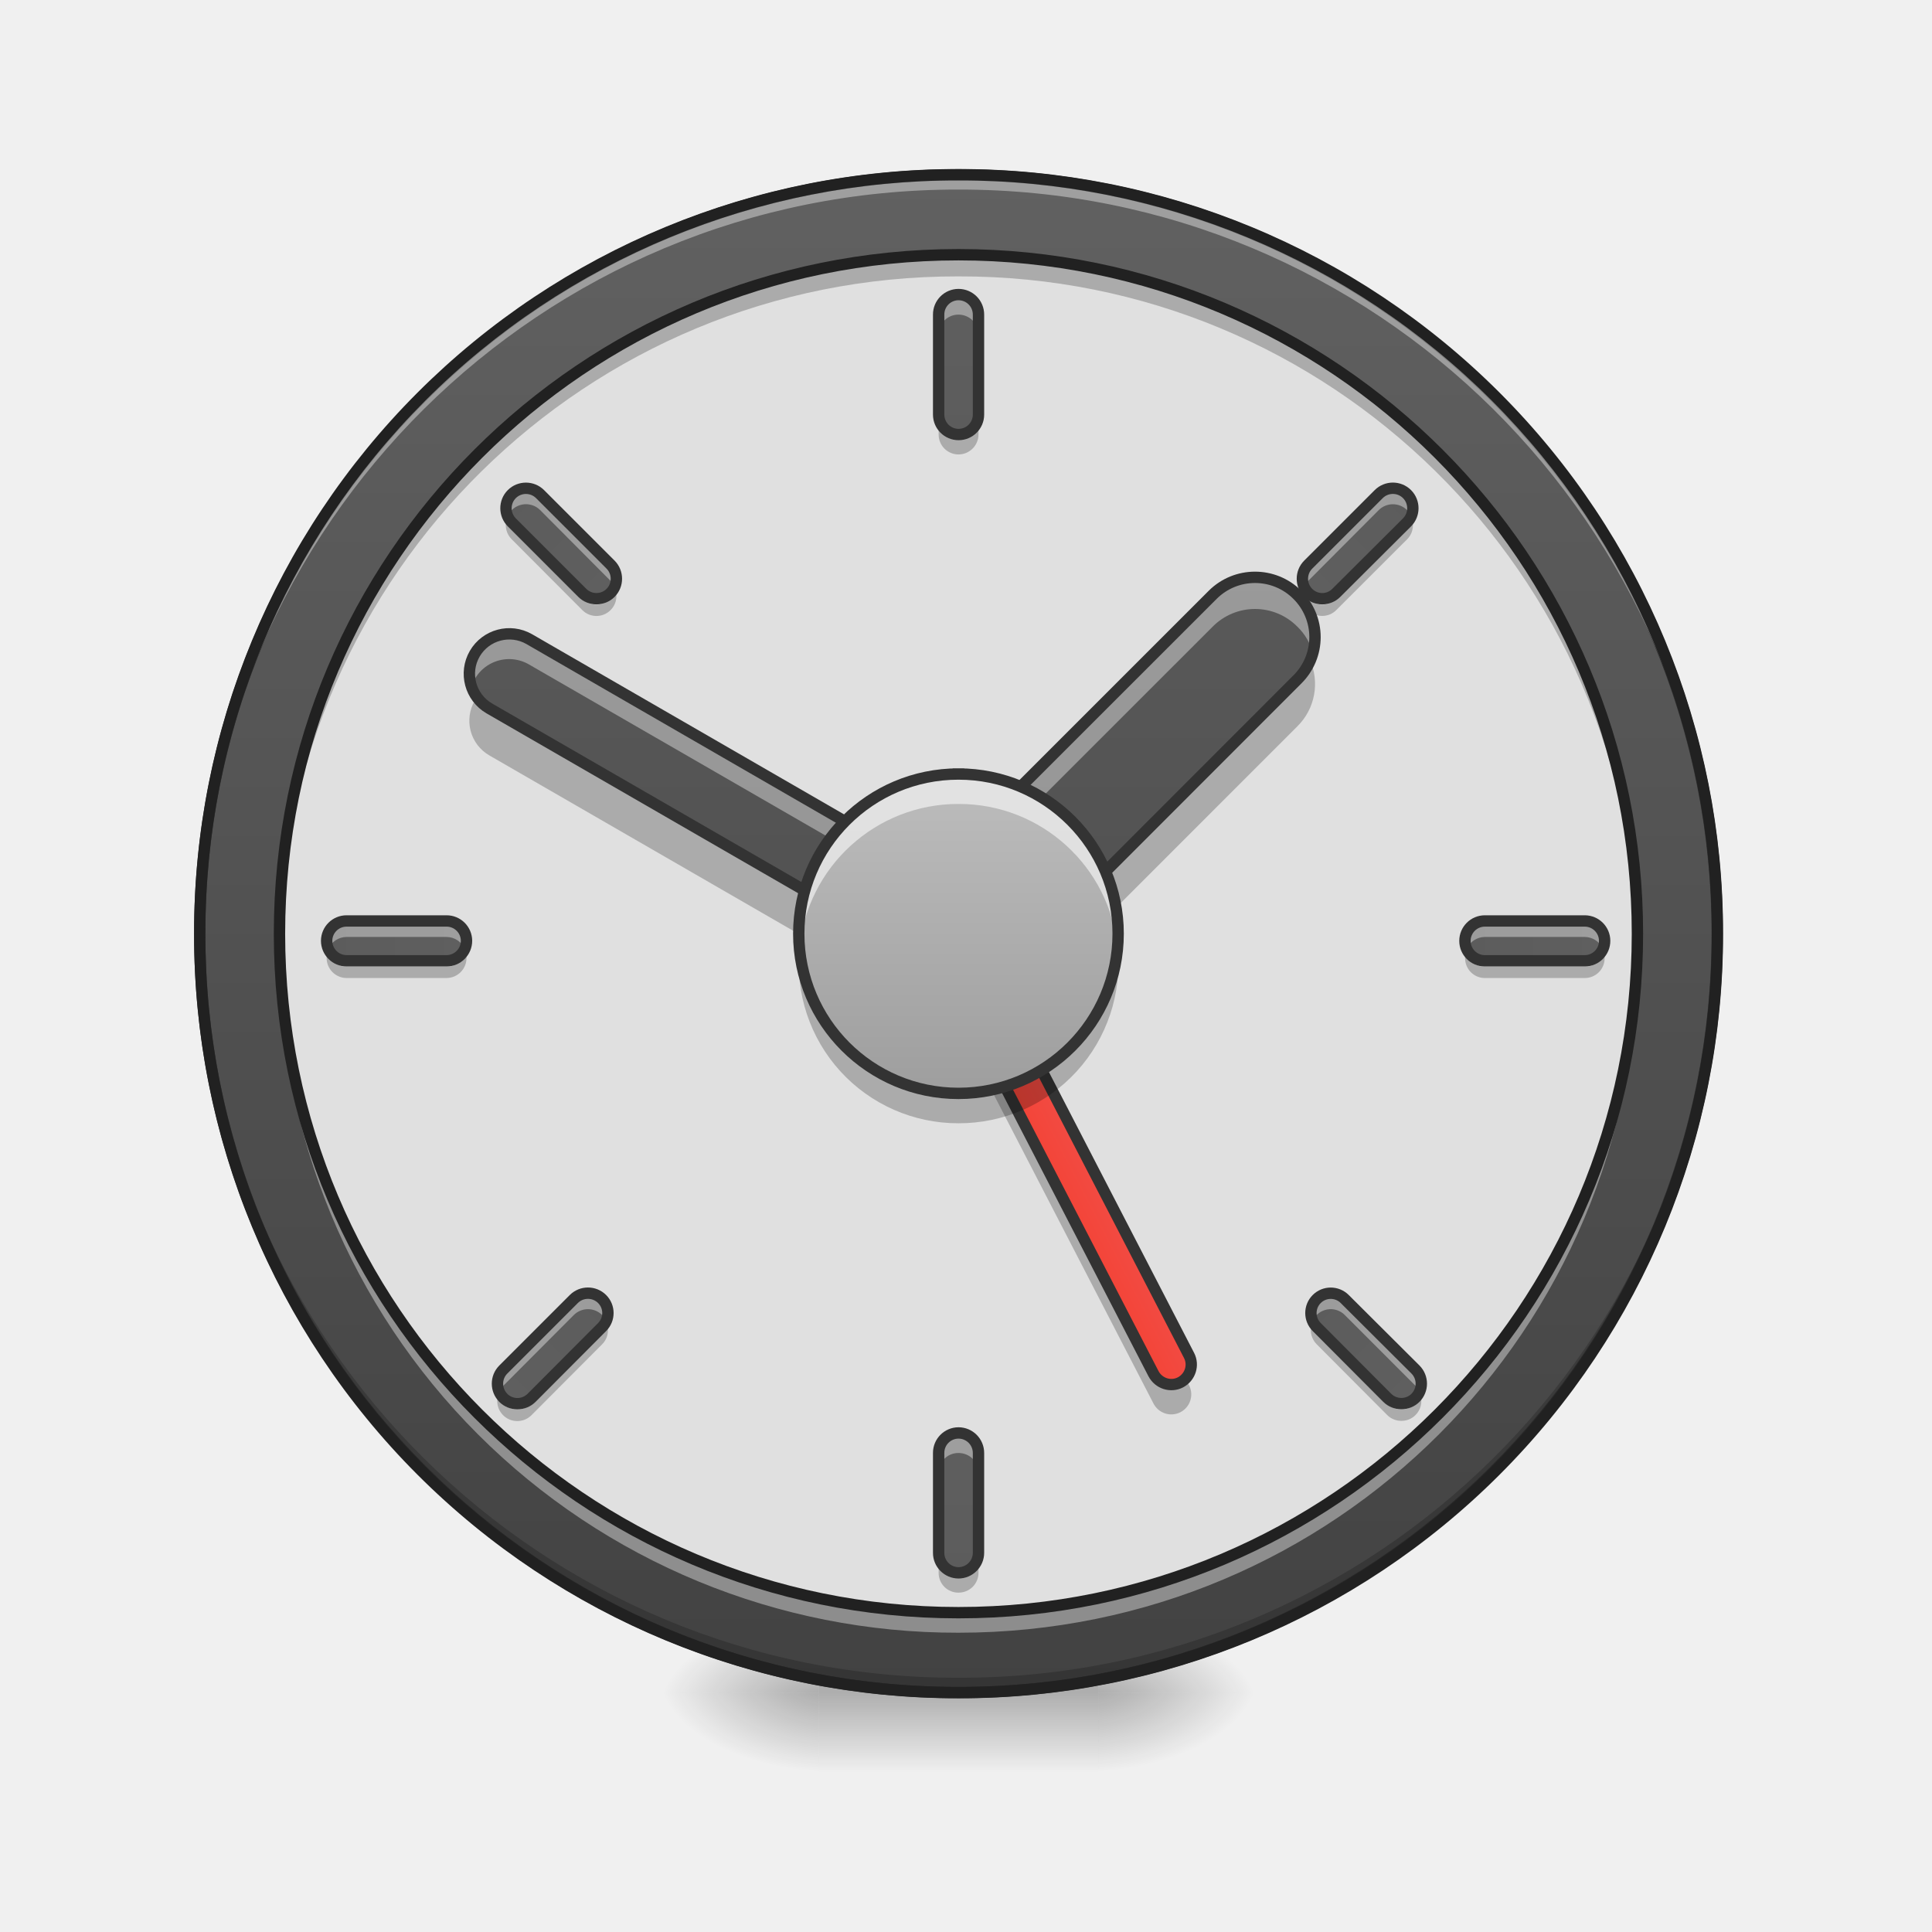
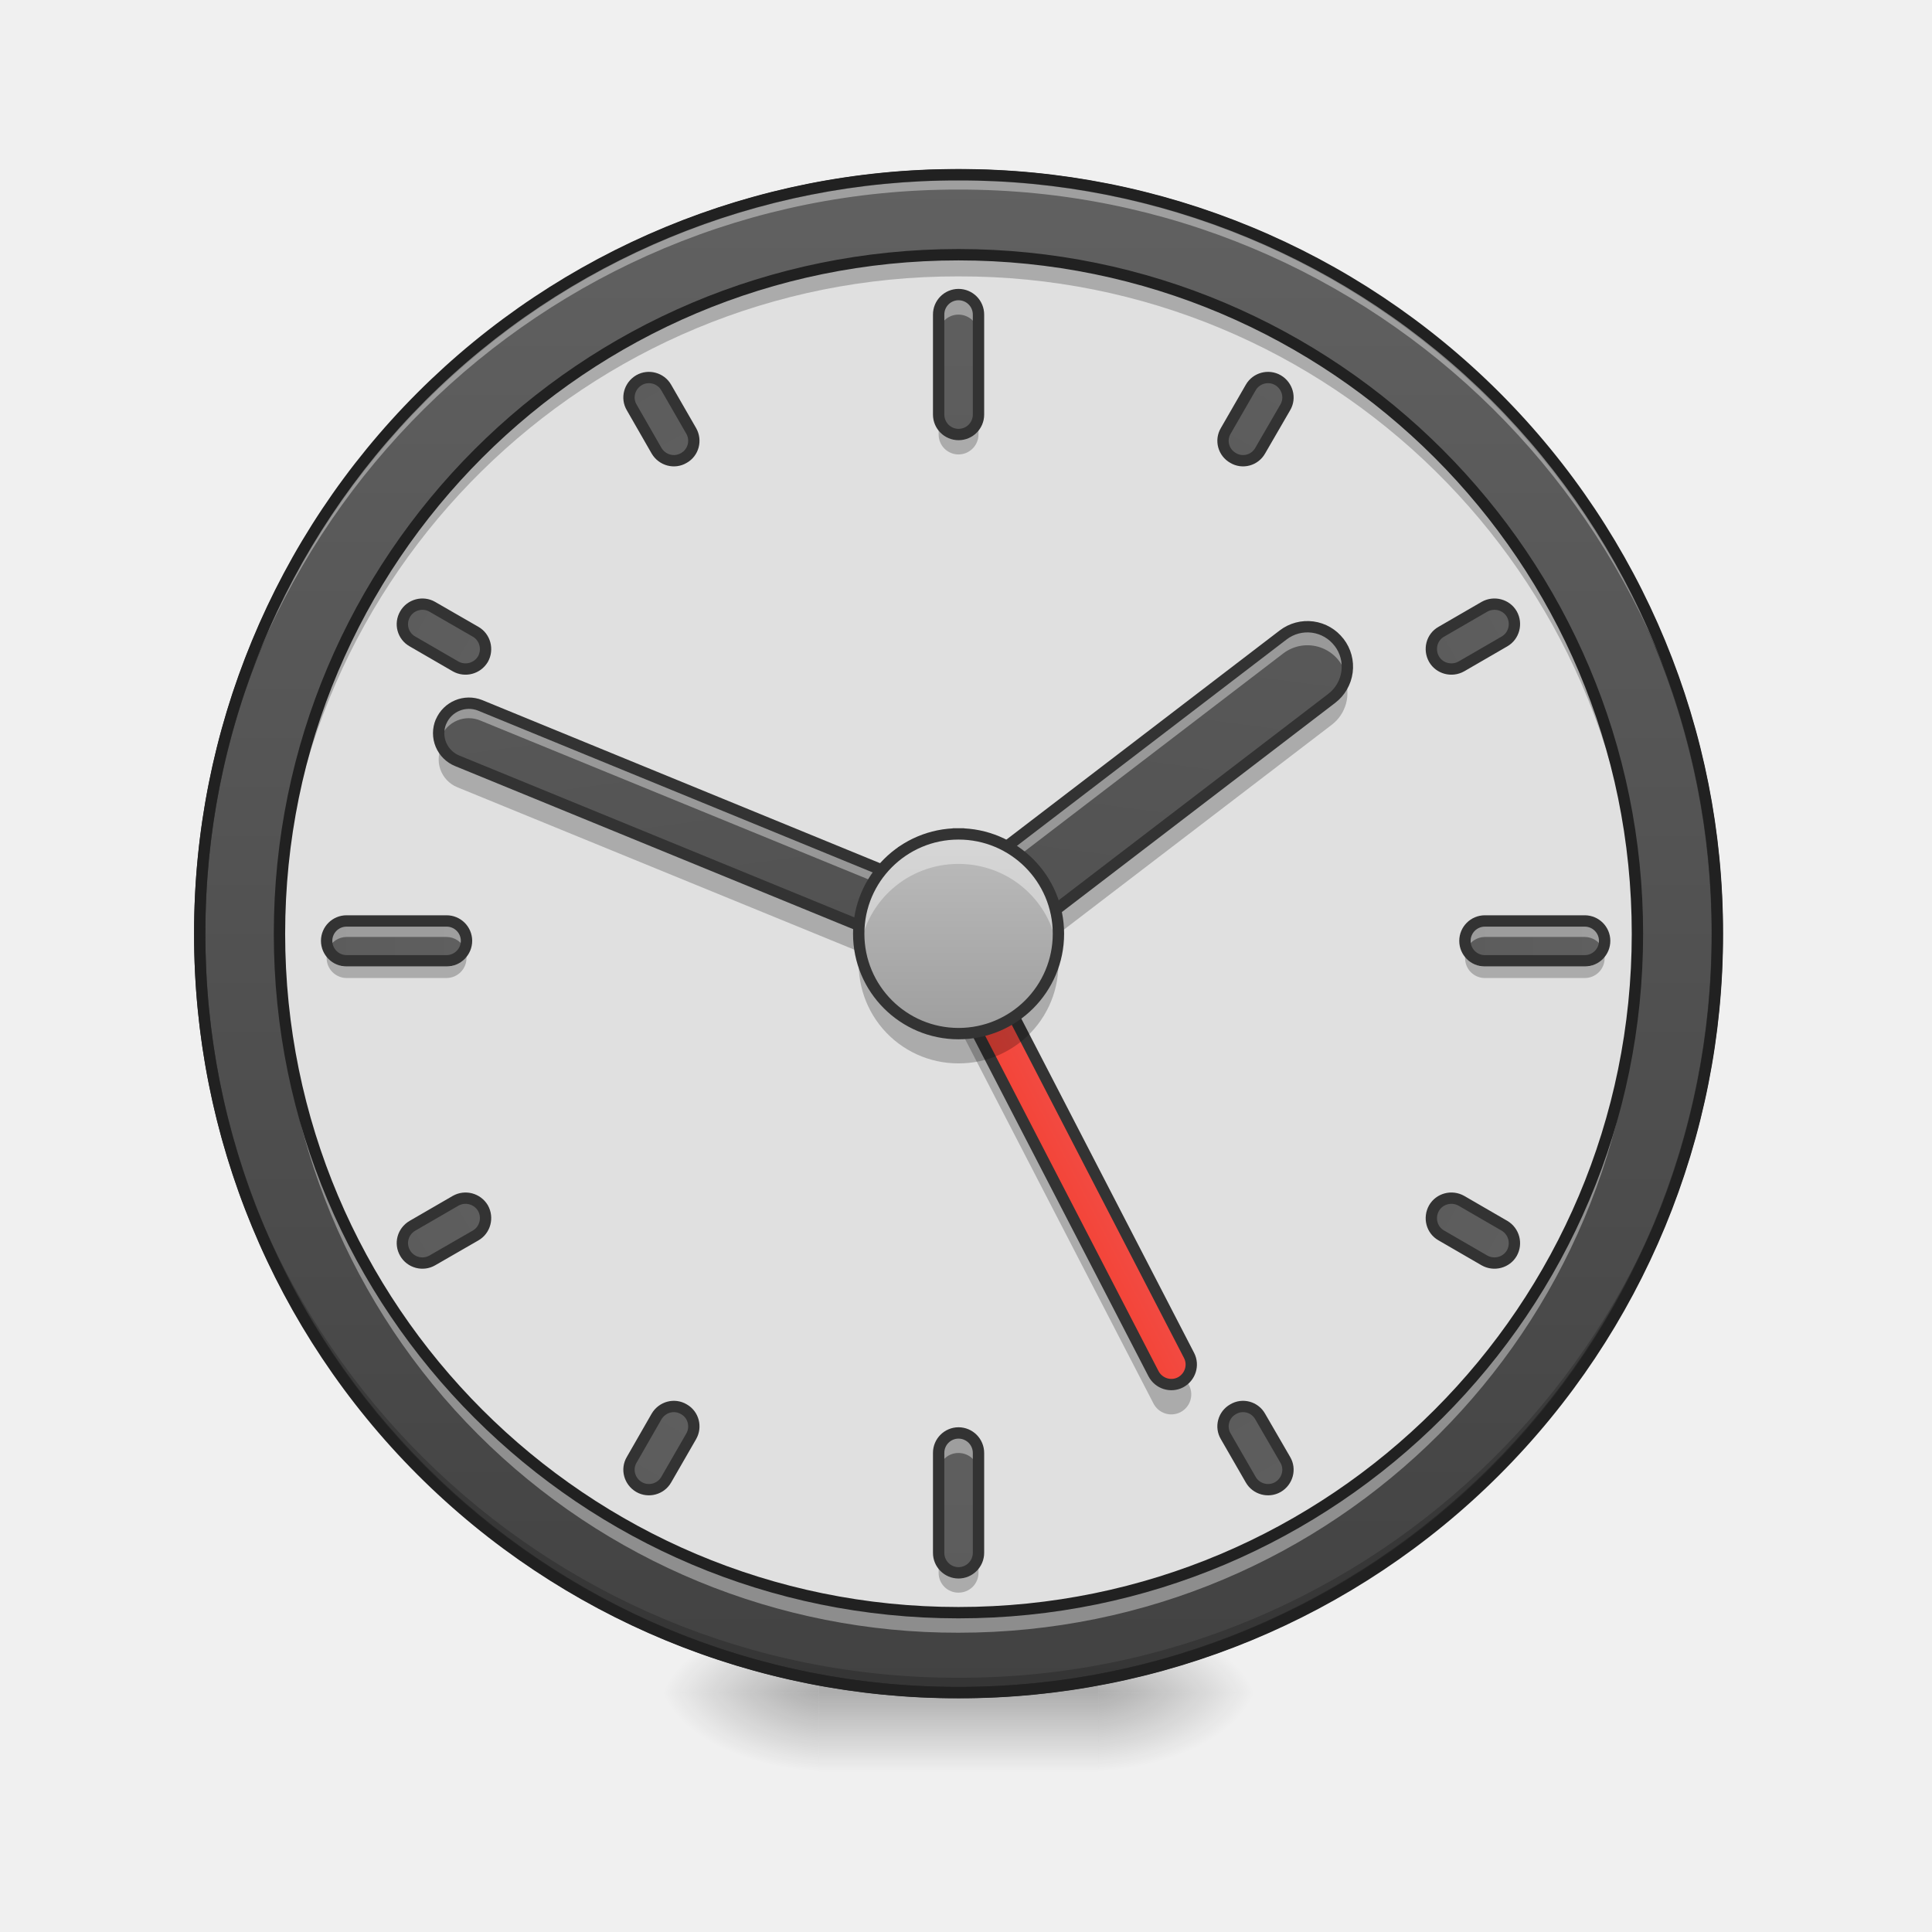
<svg xmlns="http://www.w3.org/2000/svg" width="32pt" height="32pt" viewBox="0 0 32 32">
  <defs>
    <radialGradient id="a" gradientUnits="userSpaceOnUse" cx="450.909" cy="189.579" fx="450.909" fy="189.579" r="21.167" gradientTransform="matrix(0 -.07813 -.14064 0 44.523 63.595)">
      <stop offset="0" stop-opacity=".314" />
      <stop offset=".222" stop-opacity=".275" />
      <stop offset="1" stop-opacity="0" />
    </radialGradient>
    <radialGradient id="b" gradientUnits="userSpaceOnUse" cx="450.909" cy="189.579" fx="450.909" fy="189.579" r="21.167" gradientTransform="matrix(0 .07813 .14064 0 -12.77 -7.527)">
      <stop offset="0" stop-opacity=".314" />
      <stop offset=".222" stop-opacity=".275" />
      <stop offset="1" stop-opacity="0" />
    </radialGradient>
    <radialGradient id="c" gradientUnits="userSpaceOnUse" cx="450.909" cy="189.579" fx="450.909" fy="189.579" r="21.167" gradientTransform="matrix(0 -.07813 .14064 0 -12.77 63.595)">
      <stop offset="0" stop-opacity=".314" />
      <stop offset=".222" stop-opacity=".275" />
      <stop offset="1" stop-opacity="0" />
    </radialGradient>
    <radialGradient id="d" gradientUnits="userSpaceOnUse" cx="450.909" cy="189.579" fx="450.909" fy="189.579" r="21.167" gradientTransform="matrix(0 .07813 -.14064 0 44.523 -7.527)">
      <stop offset="0" stop-opacity=".314" />
      <stop offset=".222" stop-opacity=".275" />
      <stop offset="1" stop-opacity="0" />
    </radialGradient>
    <linearGradient id="e" gradientUnits="userSpaceOnUse" x1="255.323" y1="233.5" x2="255.323" y2="254.667" gradientTransform="matrix(.01336 0 0 .0625 12.465 13.439)">
      <stop offset="0" stop-opacity=".275" />
      <stop offset="1" stop-opacity="0" />
    </linearGradient>
    <linearGradient id="f" gradientUnits="userSpaceOnUse" x1="254" y1="-168.667" x2="254" y2="233.5">
      <stop offset="0" stop-color="#616161" />
      <stop offset="1" stop-color="#424242" />
    </linearGradient>
    <linearGradient id="g" gradientUnits="userSpaceOnUse" x1="241.917" y1="111.792" x2="266.083" y2="111.792" gradientTransform="translate(-40.305 86.848)">
      <stop offset="0" stop-color="#f44336" />
      <stop offset="1" stop-color="#ef5350" />
    </linearGradient>
-     <linearGradient id="h" gradientUnits="userSpaceOnUse" x1="246.611" y1="89.81" x2="-101.675" y2="290.893" gradientTransform="scale(.0625) rotate(-60 186.195 107.5)">
+     <linearGradient id="h" gradientUnits="userSpaceOnUse" x1="264.583" y1="-168.667" x2="264.583" y2="233.5" gradientTransform="translate(0 306.917)">
      <stop offset="0" stop-color="#616161" />
      <stop offset="1" stop-color="#424242" />
    </linearGradient>
-     <linearGradient id="i" gradientUnits="userSpaceOnUse" x1="112.725" y1="-351.255" x2="397.099" y2="-66.881" gradientTransform="matrix(.0442 .0442 -.0442 .0442 0 13.439)">
+     <linearGradient id="i" gradientUnits="userSpaceOnUse" x1="264.583" y1="-168.667" x2="264.583" y2="233.5" gradientTransform="matrix(.0625 0 0 .0625 0 13.77)">
      <stop offset="0" stop-color="#616161" />
      <stop offset="1" stop-color="#424242" />
    </linearGradient>
-     <linearGradient id="j" gradientUnits="userSpaceOnUse" x1="243.417" y1="74.75" x2="243.417" y2="-9.917" gradientTransform="matrix(.0625 0 0 .0625 0 13.439)">
+     <linearGradient id="j" gradientUnits="userSpaceOnUse" x1="246.611" y1="89.81" x2="-101.675" y2="290.893" gradientTransform="matrix(.0237 -.05784 .05784 .0237 -.137 15.596)">
+       <stop offset="0" stop-color="#616161" />
+       <stop offset="1" stop-color="#424242" />
+     </linearGradient>
+     <linearGradient id="k" gradientUnits="userSpaceOnUse" x1="112.725" y1="-351.255" x2="397.099" y2="-66.881" gradientTransform="matrix(.038 .04963 -.04963 .038 .405 11.366)">
+       <stop offset="0" stop-color="#616161" />
+       <stop offset="1" stop-color="#424242" />
+     </linearGradient>
+     <linearGradient id="l" gradientUnits="userSpaceOnUse" x1="243.417" y1="74.75" x2="243.417" y2="-9.917" gradientTransform="matrix(.03907 0 0 .03907 5.954 14.199)">
      <stop offset="0" stop-color="#9e9e9e" />
      <stop offset="1" stop-color="#bdbdbd" />
    </linearGradient>
-     <linearGradient id="k" gradientUnits="userSpaceOnUse" x1="264.583" y1="-168.667" x2="264.583" y2="233.5" gradientTransform="matrix(.0625 0 0 .0625 0 13.77)">
+     <linearGradient id="m" gradientUnits="userSpaceOnUse" x1="264.583" y1="-168.667" x2="264.583" y2="233.5" gradientTransform="matrix(.0625 0 0 .0625 0 32.623)">
      <stop offset="0" stop-color="#616161" />
      <stop offset="1" stop-color="#424242" />
    </linearGradient>
-     <linearGradient id="l" gradientUnits="userSpaceOnUse" x1="264.583" y1="-168.667" x2="264.583" y2="233.5" gradientTransform="matrix(.0625 0 0 .0625 0 32.623)">
+     <linearGradient id="n" gradientUnits="userSpaceOnUse" x1="264.583" y1="-168.667" x2="264.583" y2="233.5" gradientTransform="matrix(0 .0625 -.0625 0 17.69 -.293)">
      <stop offset="0" stop-color="#616161" />
      <stop offset="1" stop-color="#424242" />
    </linearGradient>
-     <linearGradient id="m" gradientUnits="userSpaceOnUse" x1="264.583" y1="-168.667" x2="264.583" y2="233.5" gradientTransform="matrix(0 .0625 -.0625 0 17.69 -.293)">
+     <linearGradient id="o" gradientUnits="userSpaceOnUse" x1="264.583" y1="-168.667" x2="264.583" y2="233.5" gradientTransform="matrix(0 .0625 -.0625 0 -1.163 -.293)">
      <stop offset="0" stop-color="#616161" />
      <stop offset="1" stop-color="#424242" />
    </linearGradient>
-     <linearGradient id="n" gradientUnits="userSpaceOnUse" x1="264.583" y1="-168.667" x2="264.583" y2="233.5" gradientTransform="matrix(0 .0625 -.0625 0 -1.163 -.293)">
+     <linearGradient id="p" gradientUnits="userSpaceOnUse" x1="264.583" y1="-168.667" x2="264.583" y2="233.5" gradientTransform="translate(0 306.917)">
      <stop offset="0" stop-color="#616161" />
      <stop offset="1" stop-color="#424242" />
    </linearGradient>
-     <linearGradient id="o" gradientUnits="userSpaceOnUse" x1="264.583" y1="-168.667" x2="264.583" y2="233.5" gradientTransform="matrix(-.0442 .0442 -.0442 -.0442 28.386 5.64)">
+     <linearGradient id="q" gradientUnits="userSpaceOnUse" x1="264.583" y1="-168.667" x2="264.583" y2="233.5" gradientTransform="translate(0 306.917)">
      <stop offset="0" stop-color="#616161" />
      <stop offset="1" stop-color="#424242" />
    </linearGradient>
-     <linearGradient id="p" gradientUnits="userSpaceOnUse" x1="264.583" y1="-168.667" x2="264.583" y2="233.5" gradientTransform="scale(-.0625) rotate(-45 28.116 352.252)">
+     <linearGradient id="r" gradientUnits="userSpaceOnUse" x1="264.583" y1="-168.667" x2="264.583" y2="233.5" gradientTransform="translate(0 306.917)">
      <stop offset="0" stop-color="#616161" />
      <stop offset="1" stop-color="#424242" />
    </linearGradient>
-     <linearGradient id="q" gradientUnits="userSpaceOnUse" x1="264.583" y1="-168.667" x2="264.583" y2="233.5" gradientTransform="scale(-.0625) rotate(45 335.765 -723.871)">
+     <linearGradient id="s" gradientUnits="userSpaceOnUse" x1="264.583" y1="-168.667" x2="264.583" y2="233.5" gradientTransform="translate(0 306.917)">
      <stop offset="0" stop-color="#616161" />
      <stop offset="1" stop-color="#424242" />
    </linearGradient>
-     <linearGradient id="r" gradientUnits="userSpaceOnUse" x1="264.583" y1="-168.667" x2="264.583" y2="233.5" gradientTransform="scale(-.0625) rotate(45 -28.329 -874.684)">
+     <linearGradient id="t" gradientUnits="userSpaceOnUse" x1="264.583" y1="-168.667" x2="264.583" y2="233.5" gradientTransform="translate(0 306.917)">
+       <stop offset="0" stop-color="#616161" />
+       <stop offset="1" stop-color="#424242" />
+     </linearGradient>
+     <linearGradient id="u" gradientUnits="userSpaceOnUse" x1="264.583" y1="-168.667" x2="264.583" y2="233.5" gradientTransform="translate(0 306.917)">
+       <stop offset="0" stop-color="#616161" />
+       <stop offset="1" stop-color="#424242" />
+     </linearGradient>
+     <linearGradient id="v" gradientUnits="userSpaceOnUse" x1="264.583" y1="-168.667" x2="264.583" y2="233.5" gradientTransform="translate(0 306.917)">
      <stop offset="0" stop-color="#616161" />
      <stop offset="1" stop-color="#424242" />
    </linearGradient>
  </defs>
  <path d="M18.191 28.035h2.649v-1.324H18.19zm0 0" fill="url(#a)" />
  <path d="M13.563 28.035h-2.649v1.32h2.649zm0 0" fill="url(#b)" />
  <path d="M13.563 28.035h-2.649v-1.324h2.649zm0 0" fill="url(#c)" />
  <path d="M18.191 28.035h2.649v1.32H18.19zm0 0" fill="url(#d)" />
  <path d="M13.563 27.703h4.628v1.652h-4.628zm0 0" fill="url(#e)" />
  <path d="M253.976-168.692c111.052 0 201.106 90.054 201.106 201.106 0 111.052-90.054 201.106-201.106 201.106-111.052 0-201.044-90.054-201.044-201.106 0-111.052 89.992-201.106 201.044-201.106zm0 0" transform="matrix(.0625 0 0 .0625 0 13.439)" fill="url(#f)" stroke-width="3" stroke-linecap="round" stroke="#333" />
  <path d="M15.875 28.035a12.54 12.54 0 0 1-12.566-12.57v-.121a12.542 12.542 0 0 0 12.566 12.445 12.545 12.545 0 0 0 12.57-12.445v.12c0 6.966-5.605 12.571-12.57 12.571zm0 0" fill-opacity=".196" />
  <path d="M15.875 2.895A12.54 12.54 0 0 0 3.309 15.59 12.543 12.543 0 0 1 15.875 3.14a12.546 12.546 0 0 1 12.57 12.45v-.125c0-6.965-5.605-12.57-12.57-12.57zm0 0" fill="#fff" fill-opacity=".392" />
  <path d="M15.875 2.8a12.638 12.638 0 0 0-12.66 12.665 12.638 12.638 0 0 0 12.66 12.664 12.64 12.64 0 0 0 12.664-12.664A12.64 12.64 0 0 0 15.875 2.8zm0 .188a12.447 12.447 0 0 1 12.477 12.477A12.447 12.447 0 0 1 15.875 27.94 12.446 12.446 0 0 1 3.402 15.465 12.446 12.446 0 0 1 15.875 2.988zm0 0" fill="#212121" />
  <path d="M15.875 4.219c6.21 0 11.246 5.035 11.246 11.246 0 6.21-5.035 11.246-11.246 11.246-6.21 0-11.246-5.035-11.246-11.246S9.664 4.219 15.875 4.219zm0 0" fill="#e0e0e0" />
  <path d="M14.902 14.648a.331.331 0 0 0-.05.372l4.253 8.226a.332.332 0 0 0 .446.145.332.332 0 0 0 .144-.446l-.05-.097a.293.293 0 0 1-.094.074.332.332 0 0 1-.446-.145zm0 0" fill-opacity=".235" />
  <path d="M208.424 119.26c2.879.01 5.251 2.363 5.267 5.326l.016 148.167c-.01 2.879-2.362 5.25-5.325 5.267-2.879-.011-5.251-2.363-5.267-5.326l-.016-148.167c.01-2.879 2.362-5.25 5.325-5.267zm0 0" transform="matrix(.05553 -.0287 .0287 .05553 0 13.439)" fill="url(#g)" stroke-width="3" stroke-linecap="square" stroke-linejoin="bevel" stroke="#333" />
  <path d="M15.875 4.219A11.221 11.221 0 0 0 4.629 15.465c0 .058.004.12.004.18A11.218 11.218 0 0 1 15.875 4.578a11.219 11.219 0 0 1 11.246 11.067v-.18c0-6.23-5.016-11.246-11.246-11.246zm0 0" fill-opacity=".235" />
  <path d="M15.875 27.043A11.221 11.221 0 0 1 4.629 15.797c0-.063.004-.121.004-.18a11.22 11.22 0 0 0 11.242 11.067 11.222 11.222 0 0 0 11.246-11.067v.18c0 6.23-5.016 11.246-11.246 11.246zm0 0" fill="#fff" fill-opacity=".392" />
+   <path d="M254.006 177.92a5.367 5.367 0 0 1 5.303 5.309l-.019 13.216c.036 2.938-2.34 5.32-5.31 5.303-2.883.005-5.265-2.372-5.27-5.256l-.013-13.27c-.005-2.884 2.372-5.266 5.31-5.303zm0 0" transform="scale(-.0625) rotate(-60 -242.343 332.44)" fill="url(#h)" stroke-width="3" stroke-linecap="round" stroke-linejoin="round" stroke="#333" />
  <path d="M15.875 4.219c6.21 0 11.246 5.035 11.246 11.246 0 6.21-5.035 11.246-11.246 11.246-6.21 0-11.246-5.035-11.246-11.246S9.664 4.219 15.875 4.219zm0 0" fill="none" stroke-width=".188" stroke-linecap="round" stroke="#212121" />
-   <path d="M7.863 10.828a.663.663 0 0 1 .903-.242l8.023 4.633a.663.663 0 0 1-.664 1.144l-8.02-4.629a.664.664 0 0 1-.242-.906zm0 0" fill="url(#h)" />
-   <path d="M21.488 9.852a.986.986 0 0 1 0 1.402l-5.144 5.148a.993.993 0 1 1-1.403-1.406l5.145-5.144a.993.993 0 0 1 1.402 0zm0 0" fill="url(#i)" />
-   <path d="M8.422 10.5a.66.66 0 0 0-.613.871.655.655 0 0 1 .957-.363l8.023 4.629a.675.675 0 0 1 .297.363.66.66 0 0 0-.297-.781l-8.023-4.63a.614.614 0 0 0-.344-.089zm0 0" fill="#fff" fill-opacity=".392" />
-   <path d="M7.918 11.523c-.02.028-.04.055-.055.082a.663.663 0 0 0 .242.907l8.02 4.629c.32.183.723.074.906-.243a.653.653 0 0 0-.058-.742.66.66 0 0 1-.848.157l-8.02-4.63a.68.68 0 0 1-.187-.16zm0 0M23.387 8.605a.32.32 0 0 1-.082.141l-1.172 1.172a.328.328 0 0 1-.465 0 .335.335 0 0 1-.086-.14.335.335 0 0 0 .086.327.328.328 0 0 0 .465 0l1.172-1.171a.322.322 0 0 0 .082-.329zm0 0" fill-opacity=".235" />
-   <path d="M20.79 9.559a.991.991 0 0 0-.704.293l-5.145 5.144a.996.996 0 0 0-.257.965c.046-.16.132-.313.257-.438l5.145-5.144a.986.986 0 0 1 1.402 0 .952.952 0 0 1 .258.437.987.987 0 0 0-.258-.964.976.976 0 0 0-.699-.293zm0 0" fill="#fff" fill-opacity=".392" />
-   <path d="M21.691 10.918c-.046.102-.117.2-.203.289l-5.144 5.145a.993.993 0 0 1-1.606-.29.984.984 0 0 0 .203 1.114.986.986 0 0 0 1.403 0l5.144-5.145a.984.984 0 0 0 .203-1.113zm0 0" fill-opacity=".235" />
-   <path d="M21.488 9.852a.986.986 0 0 1 0 1.402l-5.144 5.148a.993.993 0 1 1-1.403-1.406l5.145-5.144a.993.993 0 0 1 1.402 0zm0 0" fill="none" stroke-width=".188" stroke-linecap="round" stroke-linejoin="round" stroke="#333" />
-   <path d="M7.863 10.828a.663.663 0 0 1 .903-.242l8.023 4.633a.663.663 0 0 1-.664 1.144l-8.02-4.629a.664.664 0 0 1-.242-.906zm0 0" fill="none" stroke-width=".188" stroke-linecap="round" stroke-linejoin="round" stroke="#333" />
-   <path d="M15.875 12.82a2.645 2.645 0 1 1 0 5.29 2.644 2.644 0 1 1 0-5.29zm0 0" fill="url(#j)" />
-   <path d="M15.875 12.82a2.639 2.639 0 0 0-2.633 2.895 2.64 2.64 0 0 1 2.633-2.399 2.64 2.64 0 0 1 2.637 2.399 2.64 2.64 0 0 0-2.637-2.895zm0 0" fill="#fefefe" fill-opacity=".588" />
-   <path d="M15.875 18.605a2.639 2.639 0 0 1-2.633-2.89 2.639 2.639 0 0 0 2.633 2.394 2.64 2.64 0 0 0 2.637-2.394 2.64 2.64 0 0 1-2.637 2.89zm0 0" fill-opacity=".235" />
-   <path d="M15.875 12.82a2.645 2.645 0 1 1 0 5.29 2.644 2.644 0 1 1 0-5.29zm0 0" fill="none" stroke-width=".188" stroke-linecap="square" stroke-linejoin="bevel" stroke="#333" />
-   <path d="M15.875 4.879c.184 0 .332.148.332.332v1.656a.33.33 0 0 1-.66 0V5.211a.33.33 0 0 1 .328-.332zm0 0" fill="url(#k)" />
+   <path d="M15.875 4.879c.184 0 .332.148.332.332v1.656a.33.33 0 0 1-.66 0V5.211a.33.33 0 0 1 .328-.332zm0 0" fill="url(#i)" />
  <path d="M15.875 4.879a.328.328 0 0 0-.328.332v.332c0-.184.144-.332.328-.332.184 0 .332.148.332.332v-.332a.332.332 0 0 0-.332-.332zm0 0" fill="#fff" fill-opacity=".392" />
  <path d="M15.875 7.527a.328.328 0 0 1-.328-.332v-.328c0 .18.144.328.328.328a.33.33 0 0 0 .332-.328v.328a.332.332 0 0 1-.332.332zm0 0" fill-opacity=".235" />
  <path d="M15.875 4.879c.184 0 .332.148.332.332v1.656a.33.33 0 0 1-.66 0V5.211a.33.33 0 0 1 .328-.332zm0 0" fill="none" stroke-width=".188" stroke-linecap="round" stroke-linejoin="round" stroke="#333" />
-   <path d="M15.875 23.734c.184 0 .332.149.332.332v1.653a.332.332 0 0 1-.332.332.33.33 0 0 1-.328-.332v-1.653a.33.33 0 0 1 .328-.332zm0 0" fill="url(#l)" />
+   <path d="M7.332 12.332a.496.496 0 0 0 .242.707l8.114 3.32a.49.49 0 0 0 .644-.27.49.49 0 0 0-.027-.437.489.489 0 0 1-.617.211l-8.114-3.32a.535.535 0 0 1-.242-.211zm0 0" fill-opacity=".235" />
+   <path d="M7.305 11.953a.502.502 0 0 1 .648-.27l8.11 3.325a.494.494 0 0 1 .269.648.493.493 0 0 1-.645.27l-8.113-3.324a.494.494 0 0 1-.27-.649zm0 0" fill="url(#j)" />
+   <path d="M22.27 11.23a.684.684 0 0 1-.211.278l-5.782 4.422a.657.657 0 0 1-.925-.125.602.602 0 0 1-.09-.153.663.663 0 0 0 1.015.774l5.782-4.422a.661.661 0 0 0 .21-.774zm0 0" fill-opacity=".235" />
+   <path d="M22.18 10.64a.66.66 0 0 1-.121.926l-5.782 4.426a.664.664 0 0 1-.925-.125.66.66 0 0 1 .12-.926l5.782-4.425a.66.66 0 0 1 .926.125zm0 0" fill="url(#k)" />
+   <path d="M21.648 10.379a.67.67 0 0 0-.394.137l-5.781 4.425a.66.66 0 0 0-.239.676.654.654 0 0 1 .239-.37l5.78-4.423a.66.66 0 0 1 1.044.371.652.652 0 0 0-.117-.554.671.671 0 0 0-.532-.262zm0 0" fill="#fff" fill-opacity=".392" />
+   <path d="M7.758 11.648a.495.495 0 0 0-.477.622l.024-.067a.496.496 0 0 1 .648-.27l8.11 3.32a.501.501 0 0 1 .292.337.49.49 0 0 0-.293-.582l-8.109-3.324a.432.432 0 0 0-.195-.036zm0 0" fill="#fff" fill-opacity=".392" />
+   <path d="M7.305 11.953a.502.502 0 0 1 .648-.27l8.11 3.325a.494.494 0 0 1 .269.648.493.493 0 0 1-.644.27l-8.114-3.324a.494.494 0 0 1-.27-.649zm0 0" fill="none" stroke-width=".188" stroke-linecap="round" stroke-linejoin="round" stroke="#333" />
+   <path d="M22.18 10.64a.66.66 0 0 1-.121.926l-5.782 4.426a.664.664 0 0 1-.925-.125.66.66 0 0 1 .12-.926l5.782-4.425a.66.66 0 0 1 .926.125zm0 0" fill="none" stroke-width=".188" stroke-linecap="round" stroke-linejoin="round" stroke="#333" />
+   <path d="M15.875 13.813c.914 0 1.656.738 1.656 1.652a1.654 1.654 0 0 1-3.308 0c0-.914.742-1.652 1.652-1.652zm0 0" fill="url(#l)" />
+   <path d="M15.875 23.734c.184 0 .332.149.332.332v1.653a.332.332 0 0 1-.332.332.33.33 0 0 1-.328-.332v-1.653a.33.33 0 0 1 .328-.332zm0 0" fill="url(#m)" />
  <path d="M15.875 23.734a.328.328 0 0 0-.328.332v.329c0-.184.144-.329.328-.329.184 0 .332.145.332.329v-.329a.332.332 0 0 0-.332-.332zm0 0" fill="#fff" fill-opacity=".392" />
  <path d="M15.875 26.379a.325.325 0 0 1-.328-.328v-.332c0 .183.144.332.328.332a.332.332 0 0 0 .332-.332v.332a.328.328 0 0 1-.332.328zm0 0" fill-opacity=".235" />
  <path d="M15.875 23.734c.184 0 .332.149.332.332v1.653a.332.332 0 0 1-.332.332.33.33 0 0 1-.328-.332v-1.653a.33.33 0 0 1 .328-.332zm0 0" fill="none" stroke-width=".188" stroke-linecap="round" stroke-linejoin="round" stroke="#333" />
-   <path d="M26.578 15.582a.33.33 0 0 1-.328.332h-1.656a.33.33 0 0 1 0-.66h1.656a.33.33 0 0 1 .328.328zm0 0" fill="url(#m)" />
+   <path d="M26.578 15.582a.33.33 0 0 1-.328.332h-1.656a.33.33 0 0 1 0-.66h1.656a.33.33 0 0 1 .328.328zm0 0" fill="url(#n)" />
  <path d="M24.594 15.254a.325.325 0 0 0-.328.328c0 .05.007.094.027.137a.33.33 0 0 1 .3-.2h1.657a.33.33 0 0 1 .3.2.317.317 0 0 0 .028-.137.325.325 0 0 0-.328-.328zm0 0" fill="#fff" fill-opacity=".392" />
  <path d="M24.277 15.773a.385.385 0 0 0-.011.094c0 .184.144.332.328.332h1.656a.328.328 0 0 0 .328-.332.385.385 0 0 0-.012-.094.332.332 0 0 1-.316.239h-1.656a.332.332 0 0 1-.317-.239zm0 0" fill-opacity=".235" />
  <path d="M26.578 15.582a.33.33 0 0 1-.328.332h-1.656a.33.33 0 0 1 0-.66h1.656a.33.33 0 0 1 .328.328zm0 0" fill="none" stroke-width=".188" stroke-linecap="round" stroke-linejoin="round" stroke="#333" />
-   <path d="M7.727 15.582a.332.332 0 0 1-.332.332H5.742a.332.332 0 0 1-.332-.332.33.33 0 0 1 .332-.328h1.653a.33.33 0 0 1 .332.328zm0 0" fill="url(#n)" />
+   <path d="M7.727 15.582a.332.332 0 0 1-.332.332H5.742a.332.332 0 0 1-.332-.332.33.33 0 0 1 .332-.328h1.653a.33.33 0 0 1 .332.328zm0 0" fill="url(#o)" />
  <path d="M5.742 15.254a.328.328 0 0 0-.332.328c0 .05.012.094.027.137.051-.117.168-.2.305-.2h1.653c.136 0 .253.083.304.2a.387.387 0 0 0 .028-.137.328.328 0 0 0-.332-.328zm0 0" fill="#fff" fill-opacity=".392" />
  <path d="M5.426 15.773a.263.263 0 0 0-.016.094c0 .184.149.332.332.332h1.653a.332.332 0 0 0 .332-.332.263.263 0 0 0-.016-.094.328.328 0 0 1-.316.239H5.742a.328.328 0 0 1-.316-.239zm0 0" fill-opacity=".235" />
  <path d="M7.727 15.582a.332.332 0 0 1-.332.332H5.742a.332.332 0 0 1-.332-.332.33.33 0 0 1 .332-.328h1.653a.33.33 0 0 1 .332.328zm0 0" fill="none" stroke-width=".188" stroke-linecap="round" stroke-linejoin="round" stroke="#333" />
-   <path d="M23.445 23.152a.332.332 0 0 1-.468 0l-1.168-1.172a.328.328 0 0 1 0-.464.328.328 0 0 1 .464 0l1.172 1.168a.332.332 0 0 1 0 .468zm0 0" fill="url(#o)" />
-   <path d="M22.043 21.418a.319.319 0 0 0-.234.098.325.325 0 0 0-.07.367.328.328 0 0 1 .535-.102l1.171 1.172c.028.027.051.063.067.098a.331.331 0 0 0-.067-.367l-1.172-1.168a.316.316 0 0 0-.23-.098zm0 0" fill="#fff" fill-opacity=".392" />
-   <path d="M21.723 21.938a.335.335 0 0 0 .086.328l1.168 1.172c.128.128.34.128.468 0a.326.326 0 0 0 .082-.329.37.37 0 0 1-.082.141.332.332 0 0 1-.468 0l-1.168-1.172a.313.313 0 0 1-.086-.14zm0 0" fill-opacity=".235" />
-   <path d="M23.445 23.152a.332.332 0 0 1-.468 0l-1.168-1.172a.328.328 0 0 1 0-.464.328.328 0 0 1 .464 0l1.172 1.168a.332.332 0 0 1 0 .468zm0 0" fill="none" stroke-width=".188" stroke-linecap="round" stroke-linejoin="round" stroke="#333" />
-   <path d="M10.113 9.82a.332.332 0 0 1-.468 0L8.477 8.652a.332.332 0 0 1 0-.468.332.332 0 0 1 .468 0l1.168 1.168a.332.332 0 0 1 0 .468zm0 0" fill="url(#p)" />
-   <path d="M8.71 8.086a.319.319 0 0 0-.233.098.331.331 0 0 0-.07.367.332.332 0 0 1 .54-.102l1.166 1.172c.032.027.051.063.07.098a.333.333 0 0 0-.07-.367L8.945 8.184a.332.332 0 0 0-.234-.098zm0 0" fill="#fff" fill-opacity=".392" />
-   <path d="M8.39 8.605a.332.332 0 0 0 .087.329l1.168 1.171c.128.13.34.13.468 0a.324.324 0 0 0 .082-.328.37.37 0 0 1-.082.141.332.332 0 0 1-.468 0L8.477 8.746a.294.294 0 0 1-.086-.14zm0 0" fill-opacity=".235" />
-   <path d="M10.113 9.82a.332.332 0 0 1-.468 0L8.477 8.652a.332.332 0 0 1 0-.468.332.332 0 0 1 .468 0l1.168 1.168a.332.332 0 0 1 0 .468zm0 0" fill="none" stroke-width=".188" stroke-linecap="round" stroke-linejoin="round" stroke="#333" />
-   <path d="M8.336 23.152a.332.332 0 0 1 0-.468l1.168-1.168a.332.332 0 0 1 .469 0 .328.328 0 0 1 0 .464l-1.168 1.172a.332.332 0 0 1-.47 0zm0 0" fill="url(#q)" />
-   <path d="M9.738 21.418a.325.325 0 0 0-.234.098l-1.168 1.168a.326.326 0 0 0-.07.367.283.283 0 0 1 .07-.098l1.168-1.172a.332.332 0 0 1 .469 0c.03.032.05.067.066.102a.33.33 0 0 0-.3-.465zm0 0" fill="#fff" fill-opacity=".392" />
-   <path d="M10.055 21.938a.343.343 0 0 1-.082.14L8.805 23.25a.335.335 0 0 1-.555-.14.332.332 0 0 0 .555.328l1.168-1.172a.324.324 0 0 0 .082-.328zm0 0" fill-opacity=".235" />
-   <path d="M8.336 23.152a.332.332 0 0 1 0-.468l1.168-1.168a.332.332 0 0 1 .469 0 .328.328 0 0 1 0 .464l-1.168 1.172a.332.332 0 0 1-.47 0zm0 0" fill="none" stroke-width=".188" stroke-linecap="round" stroke-linejoin="round" stroke="#333" />
-   <path d="M21.668 9.82a.332.332 0 0 1 0-.468l1.168-1.168a.332.332 0 0 1 .469 0 .332.332 0 0 1 0 .468L22.133 9.82a.328.328 0 0 1-.465 0zm0 0" fill="url(#r)" />
-   <path d="M23.07 8.086a.325.325 0 0 0-.234.098l-1.168 1.168a.326.326 0 0 0-.07.367.283.283 0 0 1 .07-.098l1.168-1.172a.332.332 0 0 1 .469 0c.027.031.05.067.066.102a.33.33 0 0 0-.3-.465zm0 0" fill="#fff" fill-opacity=".392" />
-   <path d="M21.668 9.82a.332.332 0 0 1 0-.468l1.168-1.168a.332.332 0 0 1 .469 0 .332.332 0 0 1 0 .468L22.133 9.82a.328.328 0 0 1-.465 0zm0 0" fill="none" stroke-width=".188" stroke-linecap="round" stroke-linejoin="round" stroke="#333" />
+   <path d="M15.875 13.813a1.648 1.648 0 0 0-1.633 1.902c.117-.8.801-1.406 1.633-1.406s1.52.605 1.637 1.406a1.649 1.649 0 0 0-1.637-1.902zm0 0" fill="#fff" fill-opacity=".392" />
+   <path d="M15.875 17.613a1.648 1.648 0 0 1-1.633-1.898c.117.797.801 1.402 1.633 1.402s1.52-.605 1.637-1.402a1.649 1.649 0 0 1-1.637 1.898zm0 0" fill-opacity=".235" />
+   <path d="M15.875 13.812a1.654 1.654 0 1 1-1.652 1.652c0-.913.742-1.652 1.652-1.652zm0 0" fill="none" stroke-width=".188" stroke-linecap="square" stroke-linejoin="bevel" stroke="#333" />
+   <path d="M254.005 177.96c2.938-.036 5.267 2.373 5.272 5.256l.012 13.27c.005 2.884-2.372 5.267-5.255 5.272-2.969-.018-5.352-2.395-5.302-5.31l-.036-13.185c.018-2.969 2.395-5.351 5.31-5.302zm0 0" transform="scale(.0625) rotate(30 -147.195 139.917)" fill="url(#p)" stroke-width="3" stroke-linecap="round" stroke-linejoin="round" stroke="#333" />
+   <path d="M253.975 177.918c2.97.018 5.352 2.394 5.303 5.31l-.019 13.216c.036 2.937-2.34 5.32-5.255 5.27-2.938.037-5.32-2.34-5.271-5.254l-.013-13.271c-.005-2.884 2.372-5.266 5.255-5.271zm0 0" transform="scale(.0625) rotate(30 440.33 297.344)" fill="url(#q)" stroke-width="3" stroke-linecap="round" stroke-linejoin="round" stroke="#333" />
+   <path d="M253.989 177.917c2.937.036 5.314 2.418 5.31 5.302l-.013 13.27c-.005 2.884-2.388 5.26-5.272 5.256-2.968.018-5.291-2.334-5.309-5.303l-.019-13.216a5.367 5.367 0 0 1 5.303-5.31zm0 0" transform="scale(.0625) rotate(60 67.804 139.917)" fill="url(#r)" stroke-width="3" stroke-linecap="round" stroke-linejoin="round" stroke="#333" />
+   <path d="M253.988 177.928c2.937.036 5.314 2.419 5.31 5.302l.018 13.217c-.037 2.937-2.42 5.314-5.303 5.309-2.937-.036-5.345-2.365-5.31-5.302l-.018-13.217c.037-2.937 2.42-5.314 5.303-5.31zm0 0" transform="scale(.0625) rotate(60 340.476 297.343)" fill="url(#s)" stroke-width="3" stroke-linecap="round" stroke-linejoin="round" stroke="#333" />
+   <path d="M254.007 177.93c2.884-.005 5.267 2.372 5.303 5.31l-.019 13.216c.037 2.938-2.372 5.266-5.31 5.303-2.883.005-5.265-2.372-5.302-5.31l.019-13.216a5.367 5.367 0 0 1 5.31-5.302zm0 0" transform="scale(-.0625) rotate(-60 -515.014 489.868)" fill="url(#t)" stroke-width="3" stroke-linecap="round" stroke-linejoin="round" stroke="#333" />
+   <path d="M253.992 177.966c2.914-.05 5.291 2.333 5.31 5.302l-.036 13.185c.049 2.915-2.334 5.292-5.303 5.31-2.883-.005-5.26-2.388-5.255-5.272l.013-13.27c.005-2.884 2.333-5.292 5.27-5.255zm0 0" transform="scale(-.0625) rotate(-30 -522.176 840.44)" fill="url(#u)" stroke-width="3" stroke-linecap="round" stroke-linejoin="round" stroke="#333" />
+   <path d="M254.022 177.923c2.883.005 5.26 2.387 5.255 5.27l-.012 13.271c.049 2.915-2.334 5.292-5.272 5.256-2.914.049-5.291-2.334-5.255-5.271l-.019-13.217c-.049-2.915 2.334-5.292 5.303-5.31zm0 0" transform="scale(-.0625) rotate(-30 -1109.701 997.867)" fill="url(#v)" stroke-width="3" stroke-linecap="round" stroke-linejoin="round" stroke="#333" />
</svg>
